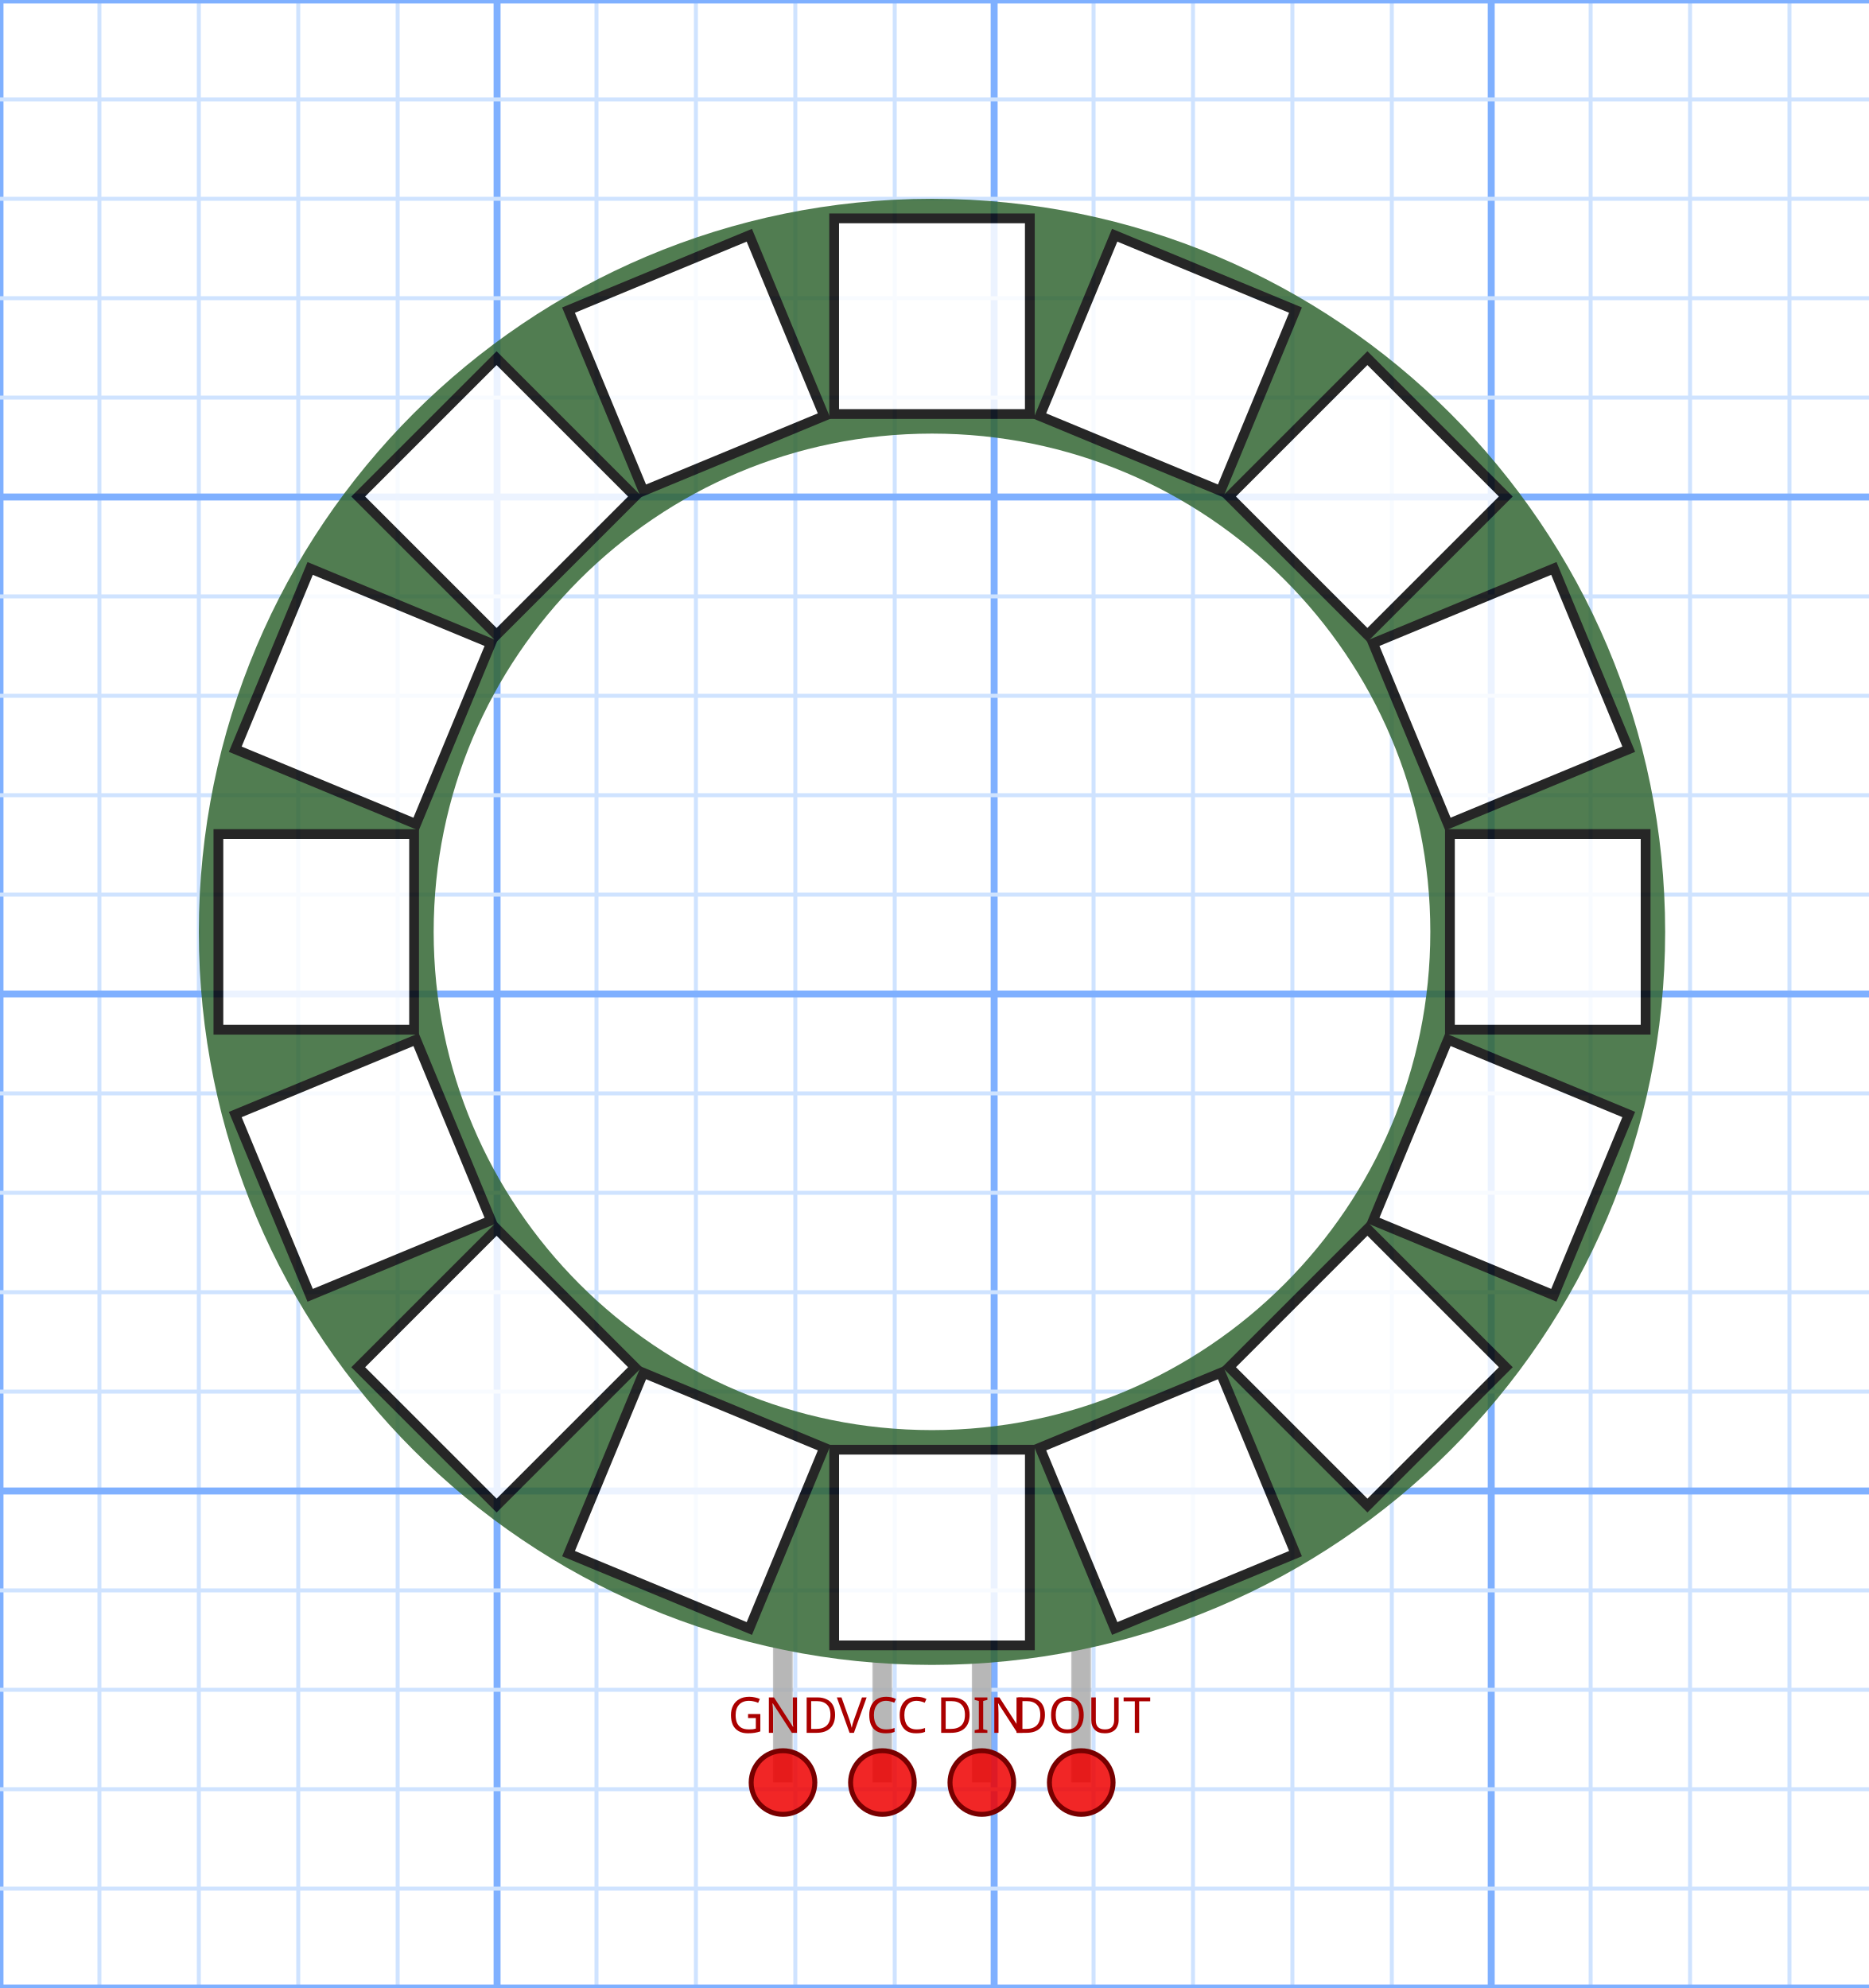
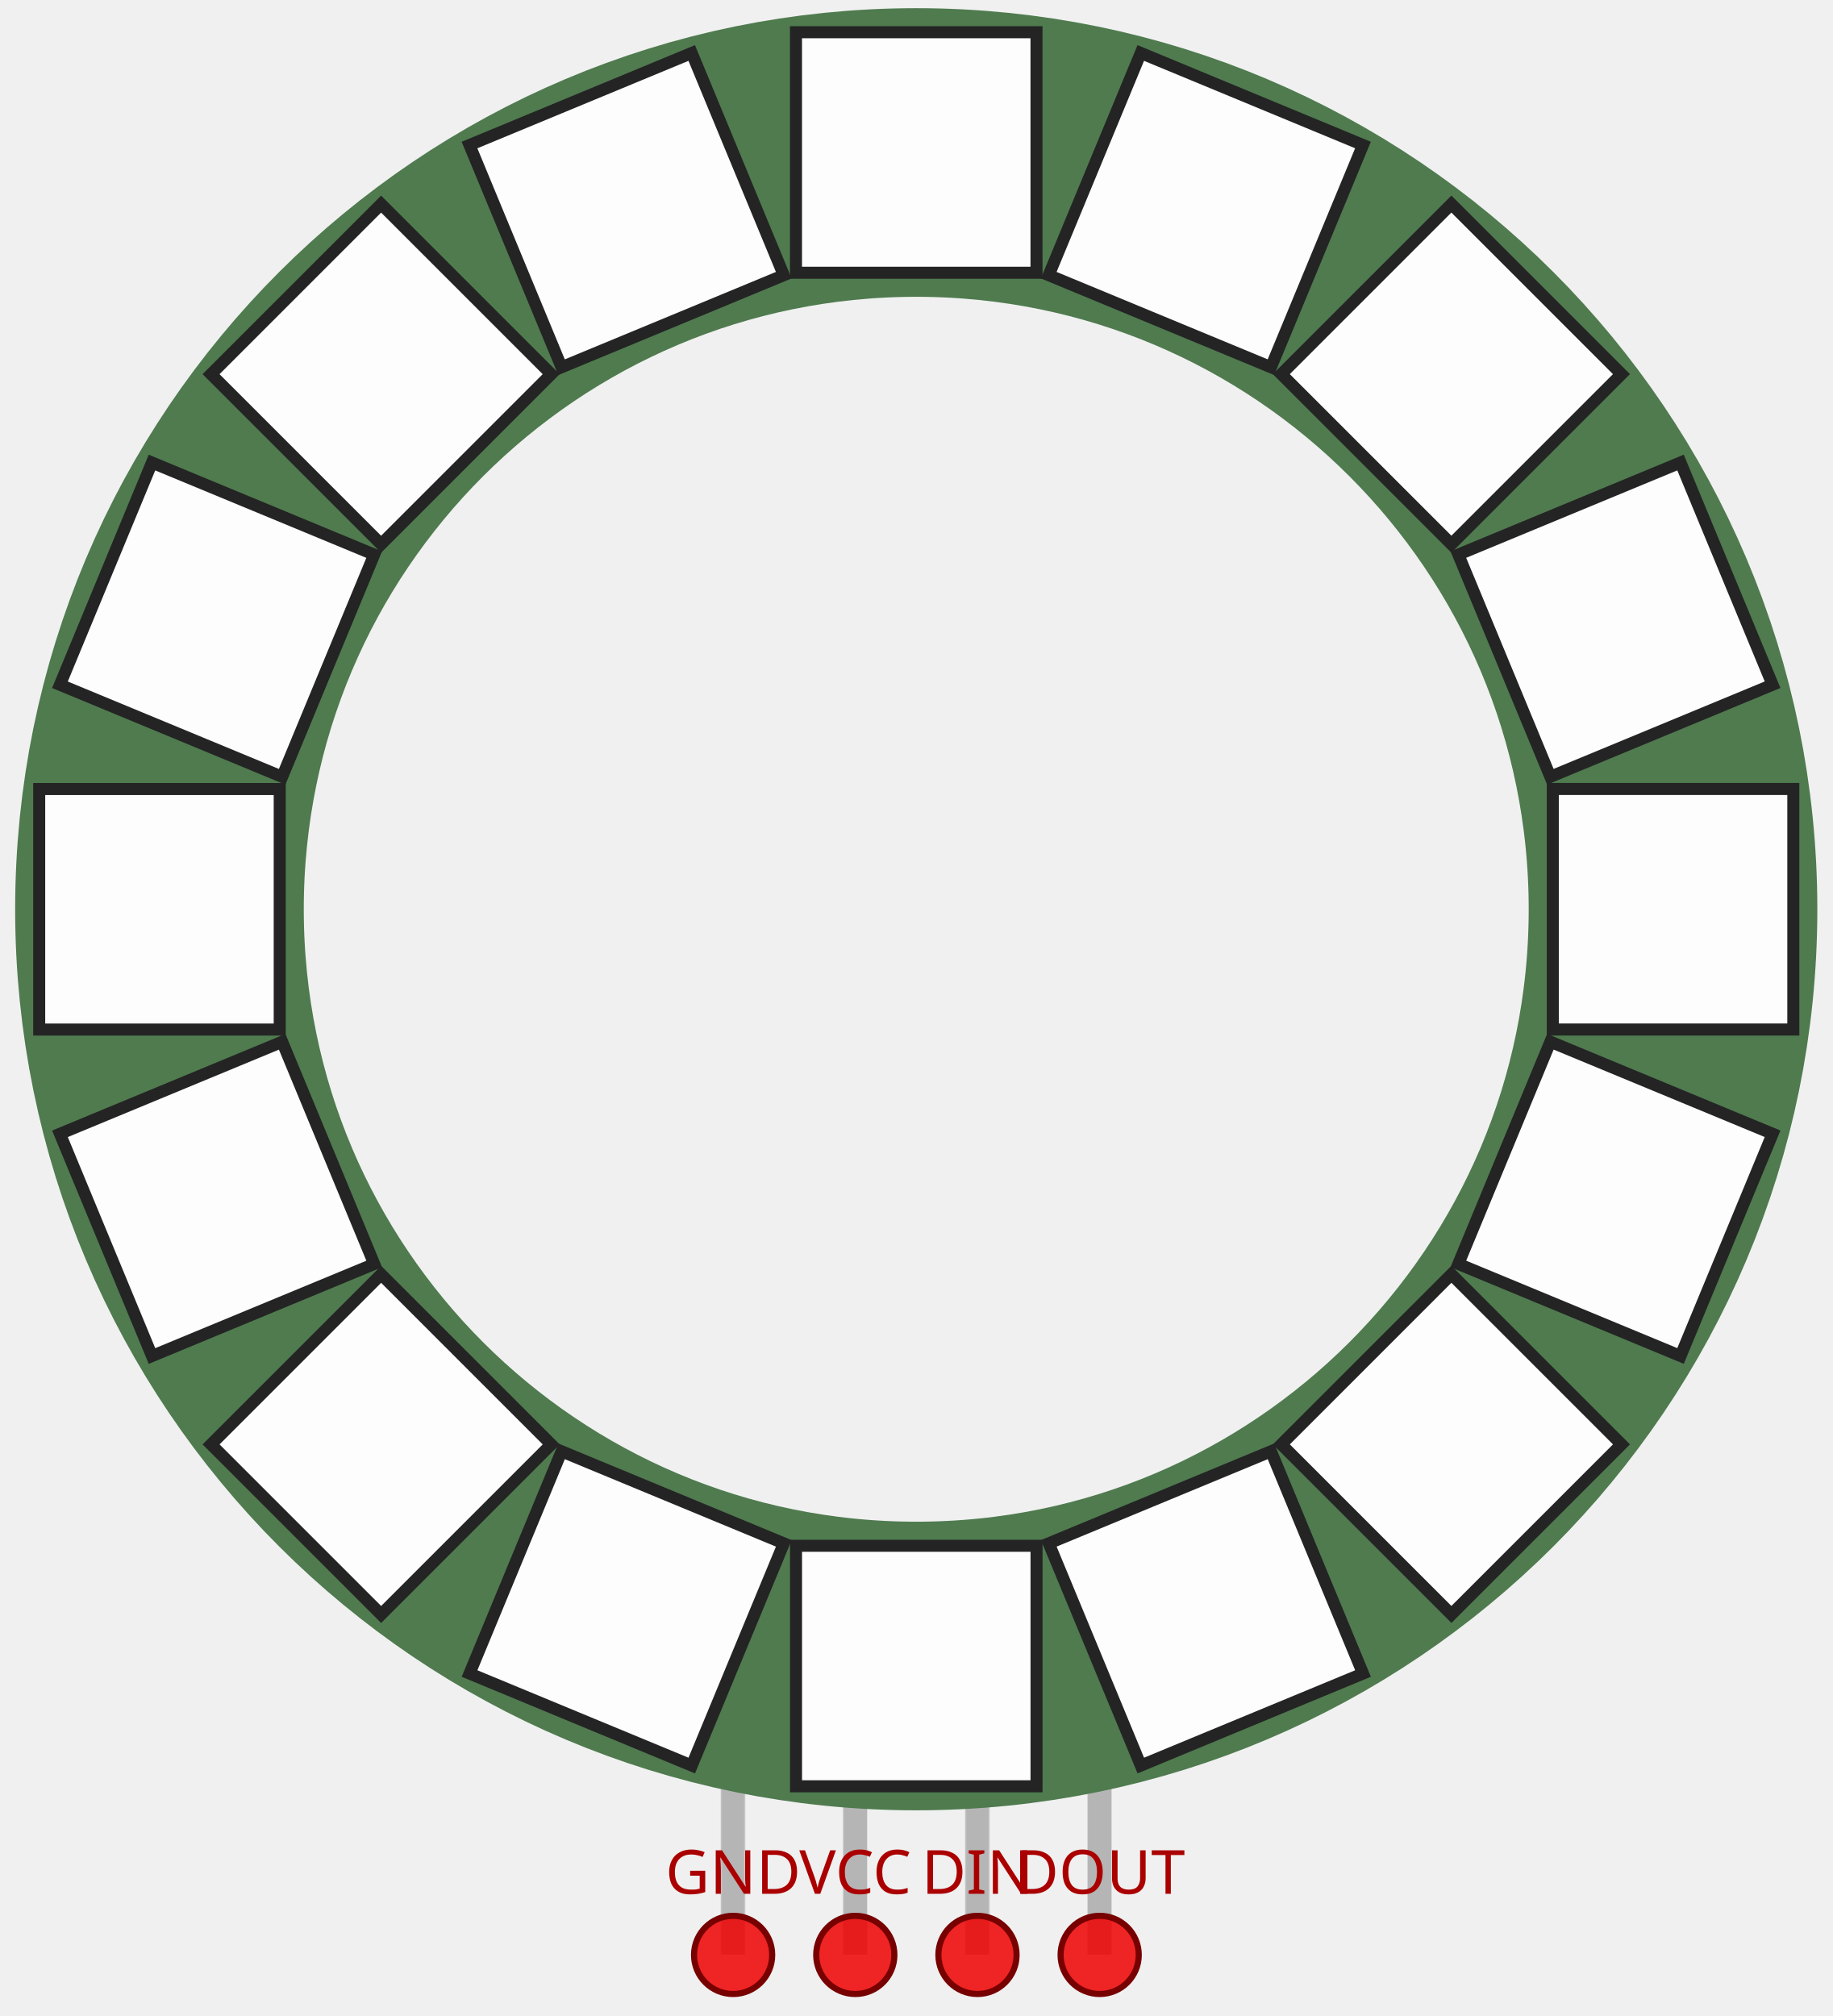
- <svg xmlns="http://www.w3.org/2000/svg" width="188" height="200" viewBox="0 0 188 200">
-   <rect width="188" height="200" fill="#fff" />
-   <g id="grid">
-     <line x1="0" y1="0" x2="0" y2="200" stroke="#7fb0ff" stroke-width="0.7" />
-     <line x1="10" y1="0" x2="10" y2="200" stroke="#cfe3ff" stroke-width="0.4" />
-     <line x1="20" y1="0" x2="20" y2="200" stroke="#cfe3ff" stroke-width="0.4" />
-     <line x1="30" y1="0" x2="30" y2="200" stroke="#cfe3ff" stroke-width="0.4" />
-     <line x1="40" y1="0" x2="40" y2="200" stroke="#cfe3ff" stroke-width="0.4" />
-     <line x1="50" y1="0" x2="50" y2="200" stroke="#7fb0ff" stroke-width="0.7" />
-     <line x1="60" y1="0" x2="60" y2="200" stroke="#cfe3ff" stroke-width="0.4" />
-     <line x1="70" y1="0" x2="70" y2="200" stroke="#cfe3ff" stroke-width="0.4" />
-     <line x1="80" y1="0" x2="80" y2="200" stroke="#cfe3ff" stroke-width="0.4" />
-     <line x1="90" y1="0" x2="90" y2="200" stroke="#cfe3ff" stroke-width="0.4" />
-     <line x1="100" y1="0" x2="100" y2="200" stroke="#7fb0ff" stroke-width="0.7" />
-     <line x1="110" y1="0" x2="110" y2="200" stroke="#cfe3ff" stroke-width="0.4" />
-     <line x1="120" y1="0" x2="120" y2="200" stroke="#cfe3ff" stroke-width="0.4" />
-     <line x1="130" y1="0" x2="130" y2="200" stroke="#cfe3ff" stroke-width="0.4" />
-     <line x1="140" y1="0" x2="140" y2="200" stroke="#cfe3ff" stroke-width="0.4" />
-     <line x1="150" y1="0" x2="150" y2="200" stroke="#7fb0ff" stroke-width="0.7" />
-     <line x1="160" y1="0" x2="160" y2="200" stroke="#cfe3ff" stroke-width="0.4" />
-     <line x1="170" y1="0" x2="170" y2="200" stroke="#cfe3ff" stroke-width="0.4" />
-     <line x1="180" y1="0" x2="180" y2="200" stroke="#cfe3ff" stroke-width="0.4" />
-     <line x1="0" y1="0" x2="188" y2="0" stroke="#7fb0ff" stroke-width="0.7" />
-     <line x1="0" y1="10" x2="188" y2="10" stroke="#cfe3ff" stroke-width="0.4" />
-     <line x1="0" y1="20" x2="188" y2="20" stroke="#cfe3ff" stroke-width="0.4" />
-     <line x1="0" y1="30" x2="188" y2="30" stroke="#cfe3ff" stroke-width="0.4" />
-     <line x1="0" y1="40" x2="188" y2="40" stroke="#cfe3ff" stroke-width="0.4" />
-     <line x1="0" y1="50" x2="188" y2="50" stroke="#7fb0ff" stroke-width="0.7" />
-     <line x1="0" y1="60" x2="188" y2="60" stroke="#cfe3ff" stroke-width="0.4" />
-     <line x1="0" y1="70" x2="188" y2="70" stroke="#cfe3ff" stroke-width="0.4" />
-     <line x1="0" y1="80" x2="188" y2="80" stroke="#cfe3ff" stroke-width="0.4" />
-     <line x1="0" y1="90" x2="188" y2="90" stroke="#cfe3ff" stroke-width="0.4" />
-     <line x1="0" y1="100" x2="188" y2="100" stroke="#7fb0ff" stroke-width="0.7" />
-     <line x1="0" y1="110" x2="188" y2="110" stroke="#cfe3ff" stroke-width="0.4" />
-     <line x1="0" y1="120" x2="188" y2="120" stroke="#cfe3ff" stroke-width="0.4" />
-     <line x1="0" y1="130" x2="188" y2="130" stroke="#cfe3ff" stroke-width="0.4" />
-     <line x1="0" y1="140" x2="188" y2="140" stroke="#cfe3ff" stroke-width="0.4" />
-     <line x1="0" y1="150" x2="188" y2="150" stroke="#7fb0ff" stroke-width="0.7" />
-     <line x1="0" y1="160" x2="188" y2="160" stroke="#cfe3ff" stroke-width="0.4" />
-     <line x1="0" y1="170" x2="188" y2="170" stroke="#cfe3ff" stroke-width="0.4" />
-     <line x1="0" y1="180" x2="188" y2="180" stroke="#cfe3ff" stroke-width="0.4" />
-     <line x1="0" y1="190" x2="188" y2="190" stroke="#cfe3ff" stroke-width="0.4" />
-     <line x1="0" y1="200" x2="188" y2="200" stroke="#7fb0ff" stroke-width="0.7" />
-   </g>
-   <g id="board" opacity="0.85" transform="translate(20,20) scale(3.937) translate(0.00,0.00)">
-     <defs>
+ <svg xmlns="http://www.w3.org/2000/svg" width="150" height="165" viewBox="0 0 150 165" version="1.1" id="svg60">
+   <defs id="defs60" />
+   <g id="board" opacity="0.85" transform="matrix(3.937,0,0,3.937,1.239998,0.669998)">
+     <defs id="defs40">
      <pattern id="pin-pattern" height="2" width="2.54" patternUnits="userSpaceOnUse">
-         <rect x="1.02" y="0" height="2" width="0.5" fill="#aaa" />
+         <rect x="1.02" y="0" height="2" width="0.5" fill="#aaa" id="rect40" />
      </pattern>
    </defs>
-     <rect fill="url(#pin-pattern)" height="4" width="10.16" transform="translate(13.6524, 36.46479)" />
-     <circle fill="transparent" cx="18.732" cy="18.732" r="15.732" stroke-width="6" stroke="#363" />
-     <rect class="pixel" width="5" height="5" fill="white" stroke="black" stroke-width="0.25" x="16.232" y="0.5" transform="rotate(0 18.7324 18.7324)" />
-     <rect class="pixel" width="5" height="5" fill="white" stroke="black" stroke-width="0.25" x="16.232" y="0.5" transform="rotate(22.5 18.7324 18.7324)" />
-     <rect class="pixel" width="5" height="5" fill="white" stroke="black" stroke-width="0.25" x="16.232" y="0.5" transform="rotate(45 18.7324 18.7324)" />
-     <rect class="pixel" width="5" height="5" fill="white" stroke="black" stroke-width="0.25" x="16.232" y="0.5" transform="rotate(67.5 18.7324 18.7324)" />
-     <rect class="pixel" width="5" height="5" fill="white" stroke="black" stroke-width="0.25" x="16.232" y="0.5" transform="rotate(90 18.7324 18.7324)" />
-     <rect class="pixel" width="5" height="5" fill="white" stroke="black" stroke-width="0.25" x="16.232" y="0.5" transform="rotate(112.5 18.7324 18.7324)" />
-     <rect class="pixel" width="5" height="5" fill="white" stroke="black" stroke-width="0.25" x="16.232" y="0.5" transform="rotate(135 18.7324 18.7324)" />
-     <rect class="pixel" width="5" height="5" fill="white" stroke="black" stroke-width="0.25" x="16.232" y="0.5" transform="rotate(157.5 18.7324 18.7324)" />
-     <rect class="pixel" width="5" height="5" fill="white" stroke="black" stroke-width="0.25" x="16.232" y="0.5" transform="rotate(180 18.7324 18.7324)" />
-     <rect class="pixel" width="5" height="5" fill="white" stroke="black" stroke-width="0.25" x="16.232" y="0.5" transform="rotate(202.5 18.7324 18.7324)" />
-     <rect class="pixel" width="5" height="5" fill="white" stroke="black" stroke-width="0.25" x="16.232" y="0.5" transform="rotate(225 18.7324 18.7324)" />
-     <rect class="pixel" width="5" height="5" fill="white" stroke="black" stroke-width="0.25" x="16.232" y="0.5" transform="rotate(247.5 18.7324 18.7324)" />
-     <rect class="pixel" width="5" height="5" fill="white" stroke="black" stroke-width="0.25" x="16.232" y="0.5" transform="rotate(270 18.7324 18.7324)" />
-     <rect class="pixel" width="5" height="5" fill="white" stroke="black" stroke-width="0.25" x="16.232" y="0.5" transform="rotate(292.5 18.7324 18.7324)" />
-     <rect class="pixel" width="5" height="5" fill="white" stroke="black" stroke-width="0.25" x="16.232" y="0.5" transform="rotate(315 18.7324 18.7324)" />
-     <rect class="pixel" width="5" height="5" fill="white" stroke="black" stroke-width="0.25" x="16.232" y="0.5" transform="rotate(337.5 18.7324 18.7324)" />
+     <rect fill="url(#pin-pattern)" height="4" width="10.16" transform="translate(13.6524,36.46479)" id="rect41" x="0" y="0" />
+     <circle fill="transparent" cx="18.732" cy="18.732" r="15.732" stroke-width="6" stroke="#336633" id="circle41" />
+     <rect class="pixel" width="5" height="5" fill="#ffffff" stroke="#000000" stroke-width="0.25" x="16.232" y="0.5" id="rect42" />
+     <rect class="pixel" width="5" height="5" fill="#ffffff" stroke="#000000" stroke-width="0.25" x="16.232" y="0.5" transform="rotate(22.5,18.7324,18.7324)" id="rect43" />
+     <rect class="pixel" width="5" height="5" fill="#ffffff" stroke="#000000" stroke-width="0.25" x="16.232" y="0.5" transform="rotate(45,18.7324,18.7324)" id="rect44" />
+     <rect class="pixel" width="5" height="5" fill="#ffffff" stroke="#000000" stroke-width="0.25" x="16.232" y="0.5" transform="rotate(67.5,18.7324,18.7324)" id="rect45" />
+     <rect class="pixel" width="5" height="5" fill="#ffffff" stroke="#000000" stroke-width="0.25" x="16.232" y="0.5" transform="rotate(90,18.7324,18.7324)" id="rect46" />
+     <rect class="pixel" width="5" height="5" fill="#ffffff" stroke="#000000" stroke-width="0.25" x="16.232" y="0.5" transform="rotate(112.5,18.7324,18.7324)" id="rect47" />
+     <rect class="pixel" width="5" height="5" fill="#ffffff" stroke="#000000" stroke-width="0.25" x="16.232" y="0.5" transform="rotate(135,18.7324,18.7324)" id="rect48" />
+     <rect class="pixel" width="5" height="5" fill="#ffffff" stroke="#000000" stroke-width="0.25" x="16.232" y="0.5" transform="rotate(157.5,18.7324,18.7324)" id="rect49" />
+     <rect class="pixel" width="5" height="5" fill="#ffffff" stroke="#000000" stroke-width="0.25" x="16.232" y="0.5" transform="rotate(180,18.7324,18.7324)" id="rect50" />
+     <rect class="pixel" width="5" height="5" fill="#ffffff" stroke="#000000" stroke-width="0.25" x="16.232" y="0.5" transform="rotate(-157.5,18.7324,18.7324)" id="rect51" />
+     <rect class="pixel" width="5" height="5" fill="#ffffff" stroke="#000000" stroke-width="0.25" x="16.232" y="0.5" transform="rotate(-135,18.7324,18.7324)" id="rect52" />
+     <rect class="pixel" width="5" height="5" fill="#ffffff" stroke="#000000" stroke-width="0.25" x="16.232" y="0.5" transform="rotate(-112.5,18.7324,18.7324)" id="rect53" />
+     <rect class="pixel" width="5" height="5" fill="#ffffff" stroke="#000000" stroke-width="0.25" x="16.232" y="0.5" transform="rotate(-90,18.7324,18.7324)" id="rect54" />
+     <rect class="pixel" width="5" height="5" fill="#ffffff" stroke="#000000" stroke-width="0.25" x="16.232" y="0.5" transform="rotate(-67.5,18.7324,18.7324)" id="rect55" />
+     <rect class="pixel" width="5" height="5" fill="#ffffff" stroke="#000000" stroke-width="0.25" x="16.232" y="0.5" transform="rotate(-45,18.7324,18.7324)" id="rect56" />
+     <rect class="pixel" width="5" height="5" fill="#ffffff" stroke="#000000" stroke-width="0.25" x="16.232" y="0.5" transform="rotate(-22.5,18.7324,18.7324)" id="rect57" />
  </g>
-   <g id="pins">
-     <g>
-       <circle id="pin-GND" cx="78.76" cy="179.33" r="3.2" fill="#e00" fill-opacity="0.85" stroke="#700" stroke-width="0.5" />
-       <text x="78.76" y="174.33" font-size="5" fill="#a00" text-anchor="middle" font-family="sans-serif">GND</text>
-     </g>
-     <g>
-       <circle id="pin-VCC" cx="88.76" cy="179.33" r="3.2" fill="#e00" fill-opacity="0.85" stroke="#700" stroke-width="0.5" />
-       <text x="88.76" y="174.33" font-size="5" fill="#a00" text-anchor="middle" font-family="sans-serif">VCC</text>
-     </g>
-     <g>
-       <circle id="pin-DIN" cx="98.76" cy="179.33" r="3.2" fill="#e00" fill-opacity="0.85" stroke="#700" stroke-width="0.5" />
-       <text x="98.76" y="174.33" font-size="5" fill="#a00" text-anchor="middle" font-family="sans-serif">DIN</text>
-     </g>
-     <g>
-       <circle id="pin-DOUT" cx="108.76" cy="179.33" r="3.2" fill="#e00" fill-opacity="0.85" stroke="#700" stroke-width="0.5" />
-       <text x="108.76" y="174.33" font-size="5" fill="#a00" text-anchor="middle" font-family="sans-serif">DOUT</text>
-     </g>
-   </g>
+   <circle id="pin-GND" cx="60" cy="160" r="3.2" fill="#ee0000" fill-opacity="0.85" stroke="#770000" stroke-width="0.5" />
+   <text x="60" y="155" font-size="5px" fill="#aa0000" text-anchor="middle" font-family="sans-serif" id="text57">GND</text>
+   <circle id="pin-VCC" cx="70" cy="160" r="3.2" fill="#ee0000" fill-opacity="0.85" stroke="#770000" stroke-width="0.5" />
+   <text x="70" y="155" font-size="5px" fill="#aa0000" text-anchor="middle" font-family="sans-serif" id="text58">VCC</text>
+   <circle id="pin-DIN" cx="80" cy="160" r="3.2" fill="#ee0000" fill-opacity="0.85" stroke="#770000" stroke-width="0.5" />
+   <text x="80" y="155" font-size="5px" fill="#aa0000" text-anchor="middle" font-family="sans-serif" id="text59">DIN</text>
+   <circle id="pin-DOUT" cx="90" cy="160" r="3.2" fill="#ee0000" fill-opacity="0.85" stroke="#770000" stroke-width="0.5" />
+   <text x="90" y="155" font-size="5px" fill="#aa0000" text-anchor="middle" font-family="sans-serif" id="text60">DOUT</text>
</svg>
